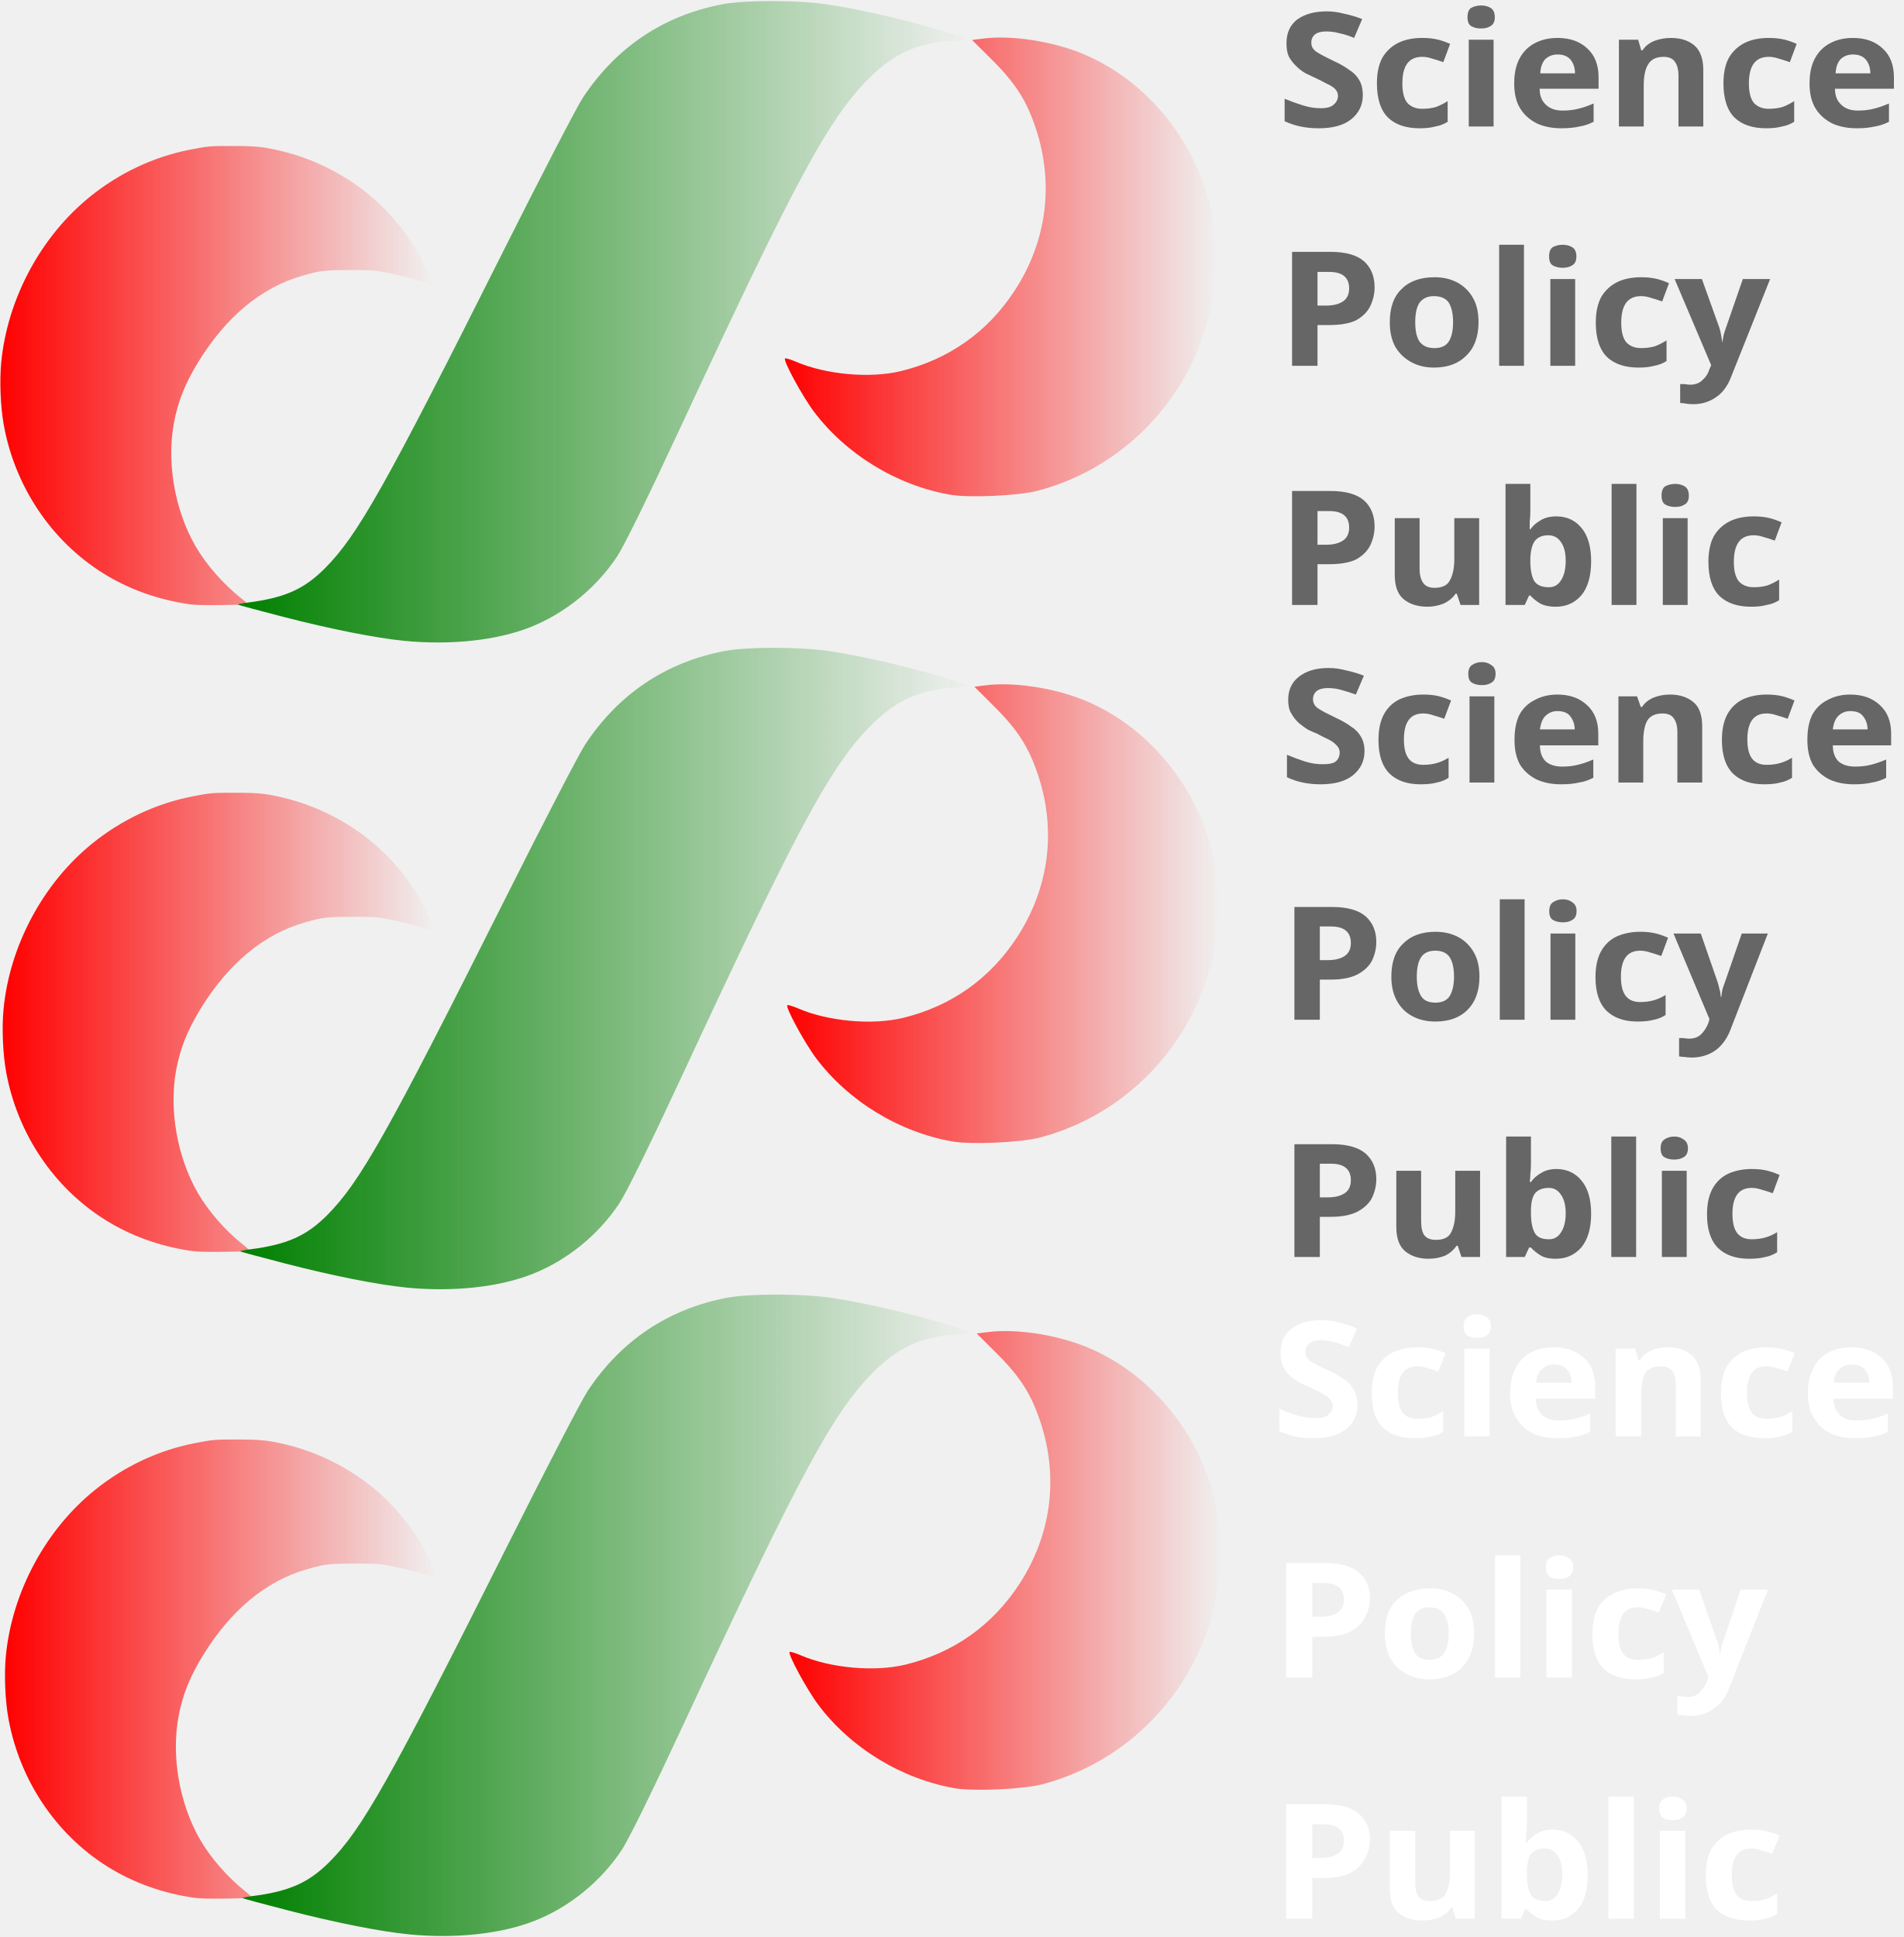
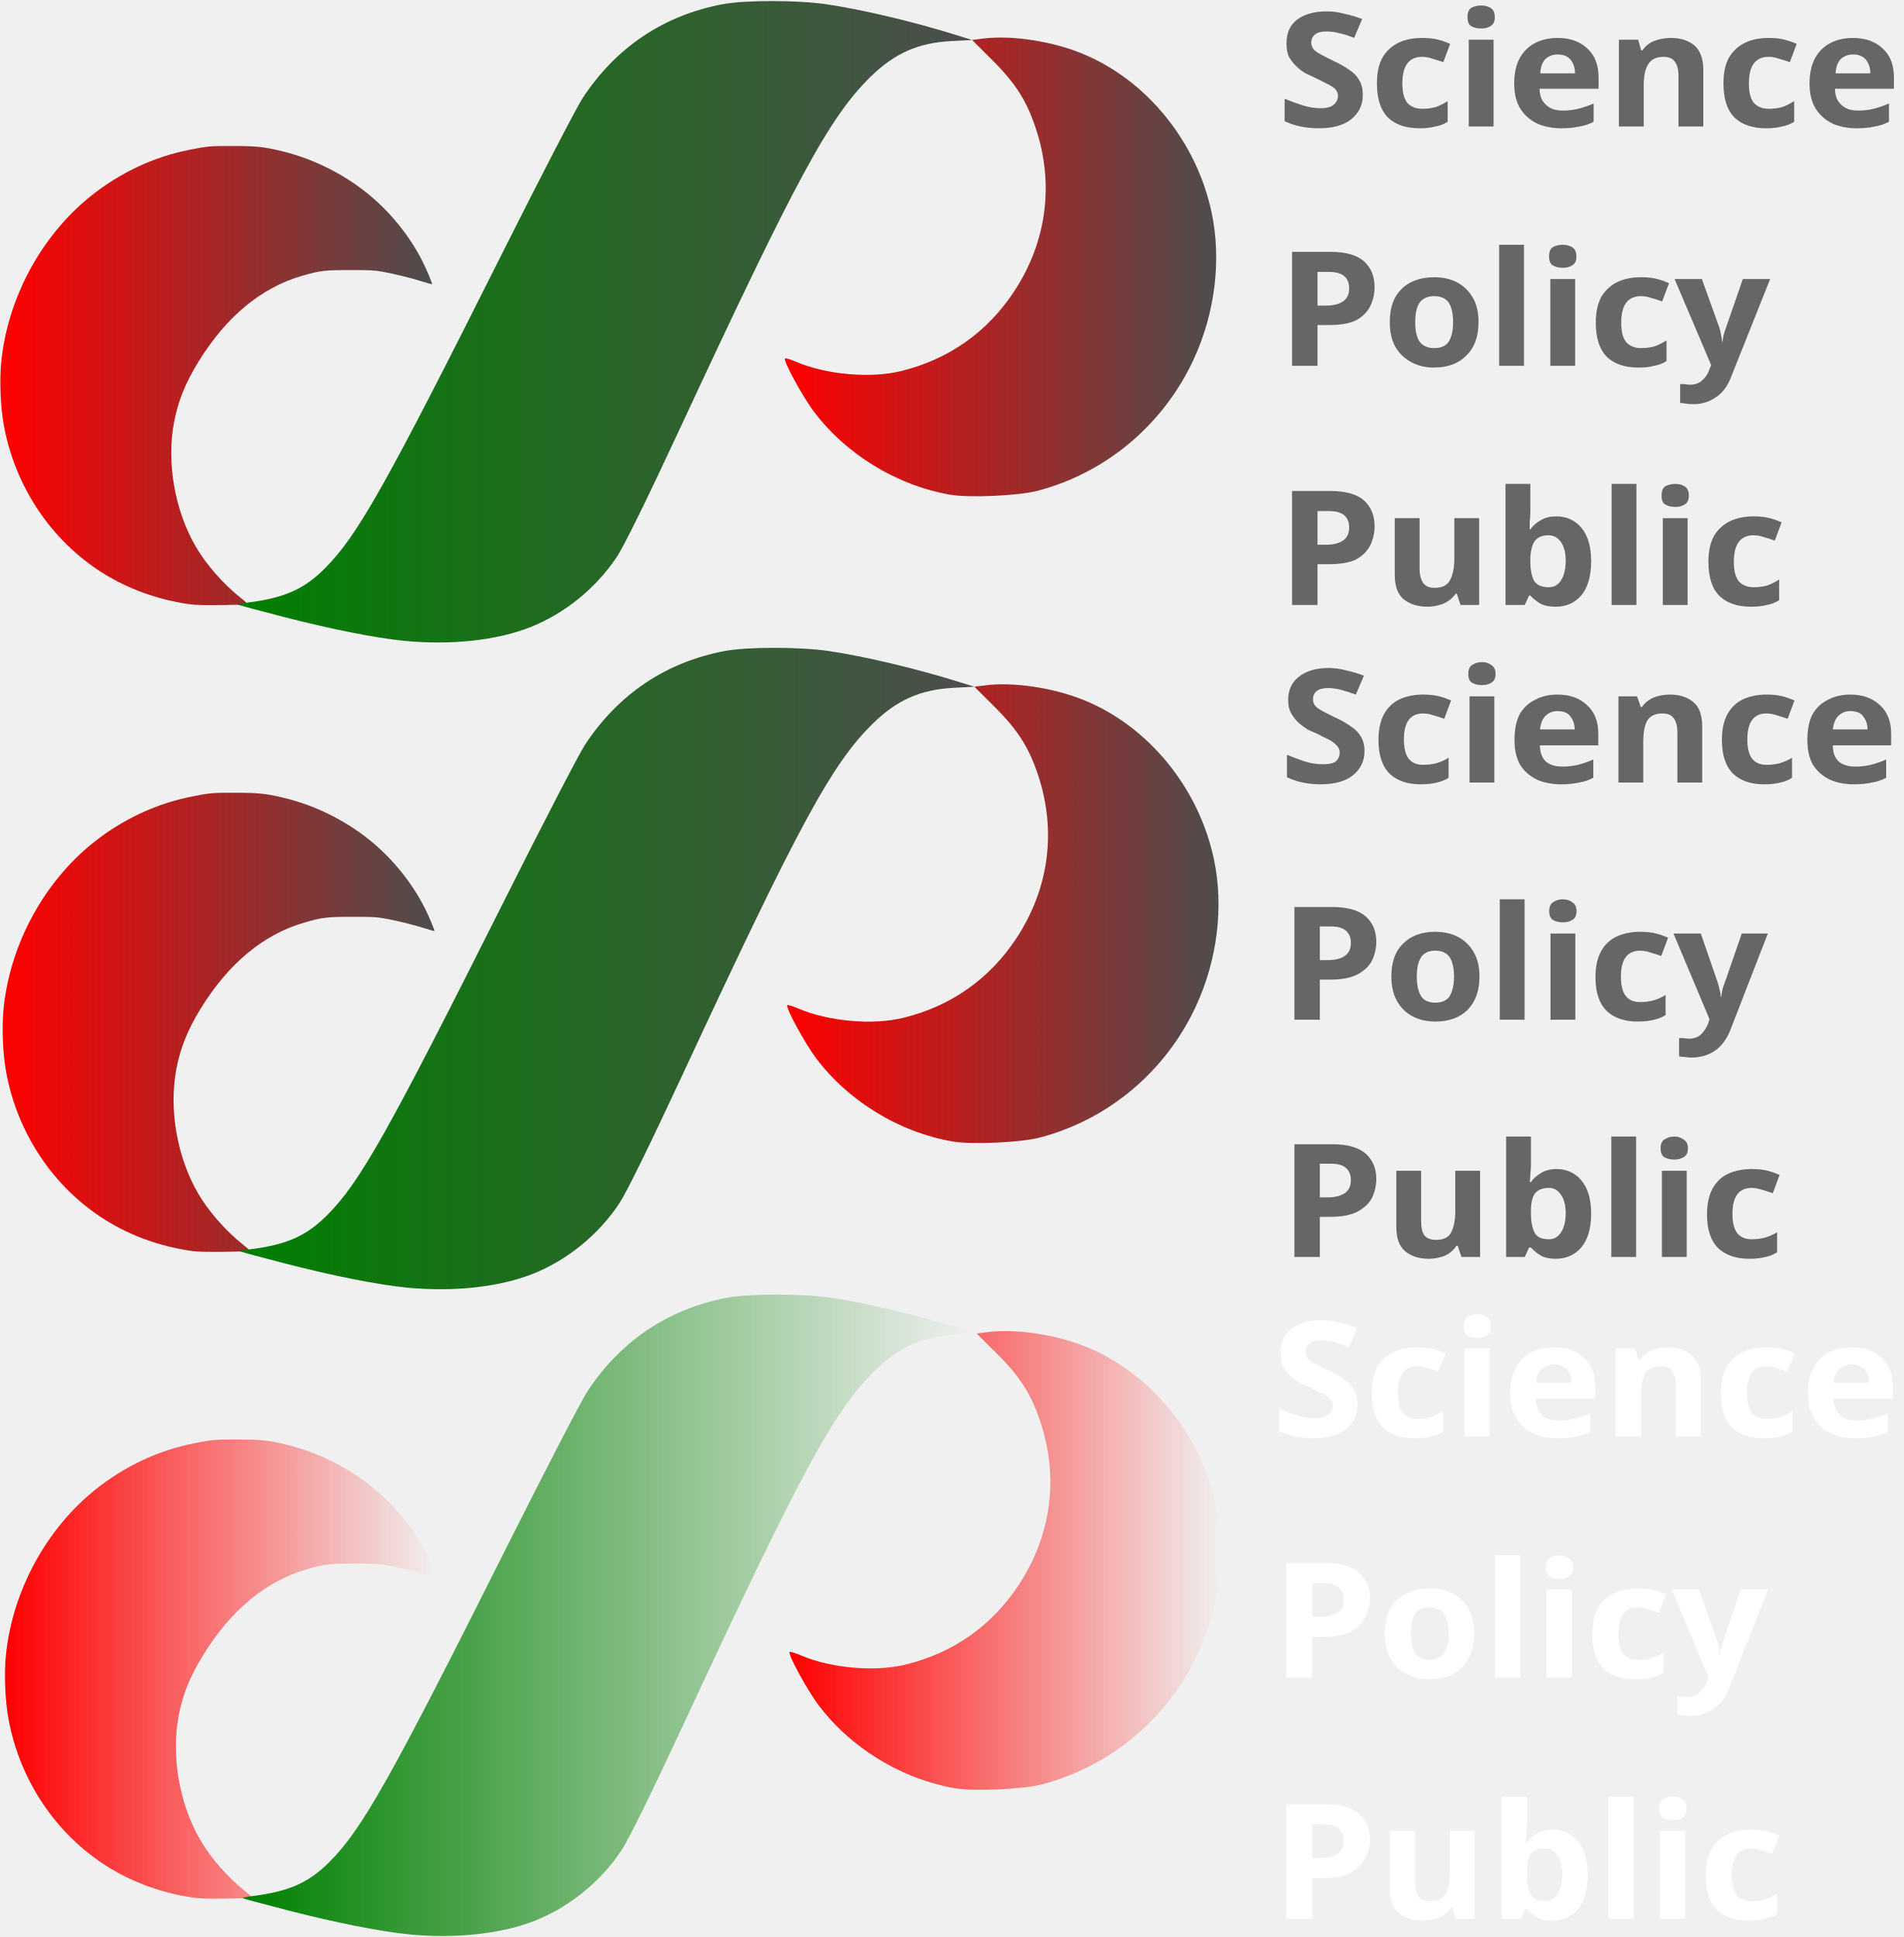
<svg xmlns="http://www.w3.org/2000/svg" xmlns:ns2="http://www.openswatchbook.org/uri/2009/osb" xmlns:xlink="http://www.w3.org/1999/xlink" width="49.134mm" height="50.006mm" viewBox="0 0 49.134 50.006" version="1.1" id="svg1217">
  <defs id="defs1211">
+     <linearGradient id="linearGradient1753">
+       <stop style="stop-color:#008000;stop-opacity:1;" offset="0" id="stop1749" />
+       <stop style="stop-color:#4d4d4d;stop-opacity:1" offset="1" id="stop1751" />
+     </linearGradient>
+     <linearGradient id="linearGradient1747">
+       <stop id="stop1743" offset="0" style="stop-color:#ff0000;stop-opacity:1;" />
+       <stop id="stop1745" offset="1" style="stop-color:#4d4d4d;stop-opacity:1" />
+     </linearGradient>
    <pattern xlink:href="#Strips1_1" id="pattern2380" patternTransform="scale(10)" />
    <linearGradient id="linearGradient2339" ns2:paint="solid">
      <stop style="stop-color:#000000;stop-opacity:1;" offset="0" id="stop2337" />
    </linearGradient>
    <linearGradient id="linearGradient2552">
      <stop style="stop-color:#ff0000;stop-opacity:1;" offset="0" id="stop2548" />
      <stop style="stop-color:#ff0000;stop-opacity:0;" offset="1" id="stop2550" />
    </linearGradient>
    <linearGradient id="linearGradient2544">
      <stop style="stop-color:#008000;stop-opacity:1;" offset="0" id="stop2540" />
      <stop style="stop-color:#008000;stop-opacity:0;" offset="1" id="stop2542" />
-     </linearGradient>
-     <linearGradient id="linearGradient2536">
-       <stop style="stop-color:#ff0000;stop-opacity:1;" offset="0" id="stop2532" />
-       <stop style="stop-color:#ff0000;stop-opacity:0;" offset="1" id="stop2534" />
    </linearGradient>
    <pattern id="Strips1_1" patternTransform="translate(0,0) scale(10,10)" height="1" width="2" patternUnits="userSpaceOnUse">
      <rect id="rect1692" height="2" width="1" y="-0.5" x="0" style="fill:black;stroke:none" />
    </pattern>
    <linearGradient id="linearGradient859">
      <stop style="stop-color:#ff0000;stop-opacity:1;" offset="0" id="stop855" />
      <stop style="stop-color:#ff0000;stop-opacity:0;" offset="1" id="stop857" />
    </linearGradient>
    <linearGradient xlink:href="#linearGradient859" id="linearGradient861" x1="34.284" y1="85.288" x2="53.92" y2="85.288" gradientUnits="userSpaceOnUse" />
    <meshgradient id="meshgradient2434" gradientUnits="userSpaceOnUse" x="91.176" y="63.817">
      <meshrow id="meshrow2436">
        <meshpatch id="meshpatch2438">
          <stop path="c 6.57,0  13.141,0  19.711,0" style="stop-color:#ffffff;stop-opacity:1" id="stop2440" />
          <stop path="c 0,6.987  0,13.974  0,20.962" style="stop-color:#ff0000;stop-opacity:1" id="stop2442" />
          <stop path="c -6.57,0  -13.141,0  -19.711,0" style="stop-color:#ffffff;stop-opacity:1" id="stop2444" />
          <stop path="c 0,-6.987  0,-13.974  0,-20.962" style="stop-color:#ff0000;stop-opacity:1" id="stop2446" />
        </meshpatch>
      </meshrow>
    </meshgradient>
-     <linearGradient xlink:href="#linearGradient2536" id="linearGradient2538" x1="55.528" y1="79.24" x2="75.198" y2="79.24" gradientUnits="userSpaceOnUse" />
-     <linearGradient xlink:href="#linearGradient2544" id="linearGradient2546" x1="66.302" y1="76.792" x2="99.751" y2="76.792" gradientUnits="userSpaceOnUse" />
-     <linearGradient xlink:href="#linearGradient2552" id="linearGradient2554" x1="91.176" y1="74.298" x2="110.887" y2="74.298" gradientUnits="userSpaceOnUse" />
+     <linearGradient xlink:href="#linearGradient1747" id="linearGradient2538" x1="55.528" y1="79.24" x2="75.198" y2="79.24" gradientUnits="userSpaceOnUse" />
+     <linearGradient xlink:href="#linearGradient1753" id="linearGradient2546" x1="66.302" y1="76.792" x2="99.751" y2="76.792" gradientUnits="userSpaceOnUse" />
+     <linearGradient xlink:href="#linearGradient1747" id="linearGradient2554" x1="91.176" y1="74.298" x2="110.887" y2="74.298" gradientUnits="userSpaceOnUse" />
    <linearGradient xlink:href="#linearGradient2552" id="linearGradient861-5" x1="34.284" y1="85.288" x2="53.92" y2="85.288" gradientUnits="userSpaceOnUse" />
-     <linearGradient xlink:href="#linearGradient2552" id="linearGradient2538-9" x1="55.528" y1="79.24" x2="75.198" y2="79.24" gradientUnits="userSpaceOnUse" />
+     <linearGradient xlink:href="#linearGradient1747" id="linearGradient2538-9" x1="55.528" y1="79.24" x2="75.198" y2="79.24" gradientUnits="userSpaceOnUse" />
    <pattern xlink:href="#Strips1_1-8" id="pattern2380-6" patternTransform="scale(10)" />
    <pattern id="Strips1_1-8" patternTransform="translate(0,0) scale(10,10)" height="1" width="2" patternUnits="userSpaceOnUse">
      <rect id="rect1692-1" height="2" width="1" y="-0.5" x="0" style="fill:black;stroke:none" />
    </pattern>
-     <linearGradient xlink:href="#linearGradient2544" id="linearGradient2546-0" x1="66.302" y1="76.792" x2="99.751" y2="76.792" gradientUnits="userSpaceOnUse" />
-     <linearGradient xlink:href="#linearGradient2552" id="linearGradient2554-1" x1="91.176" y1="74.298" x2="110.887" y2="74.298" gradientUnits="userSpaceOnUse" />
+     <linearGradient xlink:href="#linearGradient1753" id="linearGradient2546-0" x1="66.302" y1="76.792" x2="99.751" y2="76.792" gradientUnits="userSpaceOnUse" />
+     <linearGradient xlink:href="#linearGradient1747" id="linearGradient2554-1" x1="91.176" y1="74.298" x2="110.887" y2="74.298" gradientUnits="userSpaceOnUse" />
    <meshgradient id="meshgradient6225" gradientUnits="userSpaceOnUse" x="91.176" y="63.817">
      <meshrow id="meshrow6237">
        <meshpatch id="meshpatch6235">
          <stop id="stop6227" style="stop-color:#ffffff;stop-opacity:1" path="c 6.57,0  13.141,0  19.711,0" />
          <stop id="stop6229" style="stop-color:#ff0000;stop-opacity:1" path="c 0,6.987  0,13.974  0,20.962" />
          <stop id="stop6231" style="stop-color:#ffffff;stop-opacity:1" path="c -6.57,0  -13.141,0  -19.711,0" />
          <stop id="stop6233" style="stop-color:#ff0000;stop-opacity:1" path="c 0,-6.987  0,-13.974  0,-20.962" />
        </meshpatch>
      </meshrow>
    </meshgradient>
    <linearGradient xlink:href="#linearGradient2552" id="linearGradient861-5-3" x1="34.284" y1="85.288" x2="53.92" y2="85.288" gradientUnits="userSpaceOnUse" />
    <linearGradient xlink:href="#linearGradient2552" id="linearGradient2538-9-4" x1="55.528" y1="79.24" x2="75.198" y2="79.24" gradientUnits="userSpaceOnUse" />
    <pattern xlink:href="#Strips1_1-8-5" id="pattern2380-6-2" patternTransform="scale(10)" />
    <pattern id="Strips1_1-8-5" patternTransform="translate(0,0) scale(10,10)" height="1" width="2" patternUnits="userSpaceOnUse">
      <rect id="rect1692-1-8" height="2" width="1" y="-0.5" x="0" style="fill:black;stroke:none" />
    </pattern>
    <linearGradient xlink:href="#linearGradient2544" id="linearGradient2546-0-8" x1="66.302" y1="76.792" x2="99.751" y2="76.792" gradientUnits="userSpaceOnUse" />
    <linearGradient xlink:href="#linearGradient2552" id="linearGradient2554-1-2" x1="91.176" y1="74.298" x2="110.887" y2="74.298" gradientUnits="userSpaceOnUse" />
    <meshgradient id="meshgradient6344" gradientUnits="userSpaceOnUse" x="91.176" y="63.817">
      <meshrow id="meshrow6356">
        <meshpatch id="meshpatch6354">
          <stop path="c 6.57,0  13.141,0  19.711,0" style="stop-color:#ffffff;stop-opacity:1" id="stop6346" />
          <stop path="c 0,6.987  0,13.974  0,20.962" style="stop-color:#ff0000;stop-opacity:1" id="stop6348" />
          <stop path="c -6.57,0  -13.141,0  -19.711,0" style="stop-color:#ffffff;stop-opacity:1" id="stop6350" />
          <stop path="c 0,-6.987  0,-13.974  0,-20.962" style="stop-color:#ff0000;stop-opacity:1" id="stop6352" />
        </meshpatch>
      </meshrow>
    </meshgradient>
  </defs>
  <g id="layer1" transform="translate(-71.43074,-62.50027)">
    <g id="g1796-2" transform="matrix(0.5675448,0,0,0.5675448,57.94158,46.4945)" style="fill:url(#linearGradient861-5);fill-opacity:1" />
    <flowRoot xml:space="preserve" id="flowRoot2556-9" style="font-style:normal;font-weight:normal;font-size:26.667px;line-height:1.25;font-family:sans-serif;letter-spacing:0px;word-spacing:0px;fill:#000000;fill-opacity:1;stroke:none" transform="matrix(0.1501629,0,0,0.1501629,71.49991,79.22436)">
      <flowRegion id="flowRegion2558-2" style="font-size:26.667px">
        <rect id="rect2560-2" width="100.714" height="110.714" x="210.357" y="0.27" style="font-size:26.667px" />
      </flowRegion>
      <flowPara id="flowPara2562-3">Science</flowPara>
    </flowRoot>
    <g id="g1796-2-2" transform="matrix(0.5675448,0,0,0.5675448,58.00123,63.19136)" style="fill:url(#linearGradient861-5-3);fill-opacity:1" />
    <flowRoot xml:space="preserve" id="flowRoot2556-9-4" style="font-style:normal;font-weight:normal;font-size:26.667px;line-height:1.25;font-family:sans-serif;letter-spacing:0px;word-spacing:0px;fill:#000000;fill-opacity:1;stroke:none" transform="matrix(0.1501629,0,0,0.1501629,71.55957,95.92122)">
      <flowRegion id="flowRegion2558-2-5" style="font-size:26.667px">
        <rect id="rect2560-2-1" width="100.714" height="110.714" x="210.357" y="0.27" style="font-size:26.667px" />
      </flowRegion>
      <flowPara id="flowPara2562-3-7">Science</flowPara>
    </flowRoot>
    <g id="g1796" transform="matrix(0.5675448,0,0,0.5675448,57.88192,29.79764)" style="fill:url(#linearGradient861);fill-opacity:1" />
    <g id="g2396" transform="matrix(0.5675448,0,0,0.5675448,39.916,27.22342)">
      <path style="fill:url(#linearGradient2538);fill-opacity:1;stroke:url(#pattern2380);stroke-width:0.033;stroke-opacity:0" d="M 64.153,89.643 C 62.713,89.438 61.369,88.955 60.203,88.223 57.859,86.752 56.217,84.3 55.704,81.508 c -0.153,-0.834 -0.202,-2.027 -0.119,-2.876 0.285,-2.903 1.812,-5.74 4.061,-7.547 1.33,-1.069 2.879,-1.796 4.51,-2.117 0.833,-0.164 0.924,-0.172 1.969,-0.17 1.076,0.002 1.391,0.035 2.211,0.232 1.391,0.333 2.764,1.008 3.886,1.91 1.03,0.828 1.926,1.93 2.513,3.088 0.189,0.373 0.468,1.036 0.446,1.059 -0.006,0.006 -0.212,-0.051 -0.457,-0.127 -0.573,-0.177 -1.246,-0.342 -1.788,-0.44 -0.389,-0.07 -0.528,-0.077 -1.481,-0.078 -1.157,-2.33e-4 -1.371,0.025 -2.168,0.254 -1.879,0.539 -3.477,1.865 -4.749,3.94 -0.586,0.956 -0.914,1.776 -1.096,2.739 -0.345,1.822 0.035,4 0.981,5.63 0.482,0.831 1.242,1.701 2.049,2.345 0.271,0.216 0.327,0.276 0.281,0.295 -0.032,0.014 -0.554,0.029 -1.16,0.035 -0.822,0.008 -1.187,-0.002 -1.437,-0.037 z" id="path1781" />
      <path style="fill:url(#linearGradient2546);fill-opacity:1;stroke:#000000;stroke-width:0.094;stroke-opacity:0" d="m 73.912,91.306 c -1.276,-0.123 -3.332,-0.531 -5.499,-1.09 -1.117,-0.288 -2.046,-0.539 -2.064,-0.557 -0.018,-0.018 0.173,-0.059 0.425,-0.09 1.684,-0.211 2.577,-0.605 3.524,-1.553 1.492,-1.494 2.756,-3.738 8.066,-14.326 1.746,-3.482 3.397,-6.669 3.669,-7.081 1.514,-2.3 3.677,-3.752 6.347,-4.258 1.027,-0.195 3.42,-0.194 4.749,0.002 1.613,0.238 3.953,0.793 5.9,1.401 l 0.709,0.221 -0.945,0.05 c -1.52,0.08 -2.595,0.56 -3.7,1.652 -1.857,1.836 -3.352,4.598 -8.626,15.941 -1.5,3.225 -2.556,5.375 -2.881,5.864 -0.95,1.428 -2.372,2.583 -3.942,3.204 -1.523,0.602 -3.599,0.827 -5.731,0.621 z" id="path1791" />
      <path style="fill:url(#linearGradient2554);fill-opacity:1;stroke:url(#meshgradient2434);stroke-width:0.094;stroke-opacity:0" d="m 98.711,84.655 c -2.413,-0.431 -4.704,-1.834 -6.168,-3.777 -0.518,-0.688 -1.406,-2.322 -1.312,-2.416 0.025,-0.025 0.254,0.044 0.508,0.153 1.359,0.584 3.37,0.762 4.762,0.422 2.181,-0.532 3.946,-1.78 5.17,-3.654 1.464,-2.243 1.806,-4.86 0.964,-7.39 -0.419,-1.261 -0.925,-2.054 -1.978,-3.103 l -0.919,-0.916 0.524,-0.065 c 1.268,-0.158 3.087,0.117 4.461,0.676 2.942,1.197 5.228,3.999 5.911,7.248 0.452,2.151 0.157,4.558 -0.818,6.669 -1.369,2.963 -3.974,5.158 -7.093,5.978 -0.883,0.232 -3.143,0.331 -4.01,0.176 z" id="path1789" />
    </g>
    <flowRoot xml:space="preserve" id="flowRoot2556" style="font-style:normal;font-weight:normal;font-size:26.667px;line-height:1.25;font-family:sans-serif;letter-spacing:0px;word-spacing:0px;fill:#000000;fill-opacity:1;stroke:none" transform="matrix(0.1501629,0,0,0.1501629,71.44025,62.5275)">
      <flowRegion id="flowRegion2558" style="font-size:26.667px">
        <rect id="rect2560" width="100.714" height="110.714" x="210.357" y="0.27" style="font-size:26.667px" />
      </flowRegion>
      <flowPara id="flowPara2562">Science</flowPara>
    </flowRoot>
    <text xml:space="preserve" style="font-style:normal;font-weight:normal;font-size:6.331px;line-height:1;font-family:sans-serif;letter-spacing:0px;word-spacing:0px;fill:#666666;fill-opacity:1;fill-rule:nonzero;stroke:none;stroke-width:0.158;paint-order:stroke fill markers" x="101.851" y="67.41" id="text2566" transform="scale(1.024994,0.9756155)">
      <tspan x="101.851" y="67.41" style="font-style:normal;font-variant:normal;font-weight:bold;font-stretch:normal;font-size:4.221px;line-height:1;font-family:'Noto Sans';-inkscape-font-specification:'Noto Sans Bold';fill:#666666;fill-opacity:1;fill-rule:nonzero;stroke-width:0.158;paint-order:stroke fill markers" id="tspan2568">Science</tspan>
      <tspan x="101.851" y="73.741" style="font-style:normal;font-variant:normal;font-weight:bold;font-stretch:normal;font-size:4.221px;line-height:1;font-family:'Noto Sans';-inkscape-font-specification:'Noto Sans Bold';fill:#666666;fill-opacity:1;fill-rule:nonzero;stroke-width:0.158;paint-order:stroke fill markers" id="tspan2572">Policy</tspan>
      <tspan x="101.851" y="80.072" style="font-style:normal;font-variant:normal;font-weight:bold;font-stretch:normal;font-size:4.221px;line-height:1;font-family:'Noto Sans';-inkscape-font-specification:'Noto Sans Bold';fill:#666666;fill-opacity:1;fill-rule:nonzero;stroke-width:0.158;paint-order:stroke fill markers" id="tspan2574">Public</tspan>
    </text>
    <g id="g2396-5" transform="matrix(0.5675448,0,0,0.5675448,39.97566,43.92028)">
      <path style="fill:url(#linearGradient2538-9);fill-opacity:1;stroke:url(#pattern2380-6);stroke-width:0.033;stroke-opacity:0" d="M 64.153,89.643 C 62.713,89.438 61.369,88.955 60.203,88.223 57.859,86.752 56.217,84.3 55.704,81.508 c -0.153,-0.834 -0.202,-2.027 -0.119,-2.876 0.285,-2.903 1.812,-5.74 4.061,-7.547 1.33,-1.069 2.879,-1.796 4.51,-2.117 0.833,-0.164 0.924,-0.172 1.969,-0.17 1.076,0.002 1.391,0.035 2.211,0.232 1.391,0.333 2.764,1.008 3.886,1.91 1.03,0.828 1.926,1.93 2.513,3.088 0.189,0.373 0.468,1.036 0.446,1.059 -0.006,0.006 -0.212,-0.051 -0.457,-0.127 -0.573,-0.177 -1.246,-0.342 -1.788,-0.44 -0.389,-0.07 -0.528,-0.077 -1.481,-0.078 -1.157,-2.33e-4 -1.371,0.025 -2.168,0.254 -1.879,0.539 -3.477,1.865 -4.749,3.94 -0.586,0.956 -0.914,1.776 -1.096,2.739 -0.345,1.822 0.035,4 0.981,5.63 0.482,0.831 1.242,1.701 2.049,2.345 0.271,0.216 0.327,0.276 0.281,0.295 -0.032,0.014 -0.554,0.029 -1.16,0.035 -0.822,0.008 -1.187,-0.002 -1.437,-0.037 z" id="path1781-6" />
      <path style="fill:url(#linearGradient2546-0);fill-opacity:1;stroke:#000000;stroke-width:0.094;stroke-opacity:0" d="m 73.912,91.306 c -1.276,-0.123 -3.332,-0.531 -5.499,-1.09 -1.117,-0.288 -2.046,-0.539 -2.064,-0.557 -0.018,-0.018 0.173,-0.059 0.425,-0.09 1.684,-0.211 2.577,-0.605 3.524,-1.553 1.492,-1.494 2.756,-3.738 8.066,-14.326 1.746,-3.482 3.397,-6.669 3.669,-7.081 1.514,-2.3 3.677,-3.752 6.347,-4.258 1.027,-0.195 3.42,-0.194 4.749,0.002 1.613,0.238 3.953,0.793 5.9,1.401 l 0.709,0.221 -0.945,0.05 c -1.52,0.08 -2.595,0.56 -3.7,1.652 -1.857,1.836 -3.352,4.598 -8.626,15.941 -1.5,3.225 -2.556,5.375 -2.881,5.864 -0.95,1.428 -2.372,2.583 -3.942,3.204 -1.523,0.602 -3.599,0.827 -5.731,0.621 z" id="path1791-2" />
      <path style="fill:url(#linearGradient2554-1);fill-opacity:1;stroke:url(#meshgradient6225);stroke-width:0.094;stroke-opacity:0" d="m 98.711,84.655 c -2.413,-0.431 -4.704,-1.834 -6.168,-3.777 -0.518,-0.688 -1.406,-2.322 -1.312,-2.416 0.025,-0.025 0.254,0.044 0.508,0.153 1.359,0.584 3.37,0.762 4.762,0.422 2.181,-0.532 3.946,-1.78 5.17,-3.654 1.464,-2.243 1.806,-4.86 0.964,-7.39 -0.419,-1.261 -0.925,-2.054 -1.978,-3.103 l -0.919,-0.916 0.524,-0.065 c 1.268,-0.158 3.087,0.117 4.461,0.676 2.942,1.197 5.228,3.999 5.911,7.248 0.452,2.151 0.157,4.558 -0.818,6.669 -1.369,2.963 -3.974,5.158 -7.093,5.978 -0.883,0.232 -3.143,0.331 -4.01,0.176 z" id="path1789-9" />
    </g>
    <text xml:space="preserve" style="font-style:normal;font-weight:normal;font-size:6.277px;line-height:1;font-family:sans-serif;letter-spacing:0px;word-spacing:0px;fill:#666666;fill-opacity:1;fill-rule:nonzero;stroke:none;stroke-width:0.157;paint-order:stroke fill markers" x="101.911" y="84.771" id="text2566-1" transform="scale(1.024994,0.9756155)">
      <tspan x="101.911" y="84.771" style="font-style:normal;font-variant:normal;font-weight:bold;font-stretch:normal;font-size:4.185px;line-height:1;font-family:'Noto Sans';-inkscape-font-specification:'Noto Sans Bold';fill:#666666;fill-opacity:1;fill-rule:nonzero;stroke-width:0.157;paint-order:stroke fill markers" id="tspan2568-4">Science</tspan>
      <tspan x="101.911" y="91.048" style="font-style:normal;font-variant:normal;font-weight:bold;font-stretch:normal;font-size:4.185px;line-height:1;font-family:'Noto Sans';-inkscape-font-specification:'Noto Sans Bold';fill:#666666;fill-opacity:1;fill-rule:nonzero;stroke-width:0.157;paint-order:stroke fill markers" id="tspan2572-2">Policy</tspan>
      <tspan x="101.911" y="97.326" style="font-style:normal;font-variant:normal;font-weight:bold;font-stretch:normal;font-size:4.185px;line-height:1;font-family:'Noto Sans';-inkscape-font-specification:'Noto Sans Bold';fill:#666666;fill-opacity:1;fill-rule:nonzero;stroke-width:0.157;paint-order:stroke fill markers" id="tspan2574-0">Public</tspan>
    </text>
    <g id="g2396-5-4" transform="matrix(0.5675448,0,0,0.5675448,40.03532,60.61714)">
      <path style="fill:url(#linearGradient2538-9-4);fill-opacity:1;stroke:url(#pattern2380-6-2);stroke-width:0.033;stroke-opacity:0" d="M 64.153,89.643 C 62.713,89.438 61.369,88.955 60.203,88.223 57.859,86.752 56.217,84.3 55.704,81.508 c -0.153,-0.834 -0.202,-2.027 -0.119,-2.876 0.285,-2.903 1.812,-5.74 4.061,-7.547 1.33,-1.069 2.879,-1.796 4.51,-2.117 0.833,-0.164 0.924,-0.172 1.969,-0.17 1.076,0.002 1.391,0.035 2.211,0.232 1.391,0.333 2.764,1.008 3.886,1.91 1.03,0.828 1.926,1.93 2.513,3.088 0.189,0.373 0.468,1.036 0.446,1.059 -0.006,0.006 -0.212,-0.051 -0.457,-0.127 -0.573,-0.177 -1.246,-0.342 -1.788,-0.44 -0.389,-0.07 -0.528,-0.077 -1.481,-0.078 -1.157,-2.33e-4 -1.371,0.025 -2.168,0.254 -1.879,0.539 -3.477,1.865 -4.749,3.94 -0.586,0.956 -0.914,1.776 -1.096,2.739 -0.345,1.822 0.035,4 0.981,5.63 0.482,0.831 1.242,1.701 2.049,2.345 0.271,0.216 0.327,0.276 0.281,0.295 -0.032,0.014 -0.554,0.029 -1.16,0.035 -0.822,0.008 -1.187,-0.002 -1.437,-0.037 z" id="path1781-6-4" />
      <path style="fill:url(#linearGradient2546-0-8);fill-opacity:1;stroke:#000000;stroke-width:0.094;stroke-opacity:0" d="m 73.912,91.306 c -1.276,-0.123 -3.332,-0.531 -5.499,-1.09 -1.117,-0.288 -2.046,-0.539 -2.064,-0.557 -0.018,-0.018 0.173,-0.059 0.425,-0.09 1.684,-0.211 2.577,-0.605 3.524,-1.553 1.492,-1.494 2.756,-3.738 8.066,-14.326 1.746,-3.482 3.397,-6.669 3.669,-7.081 1.514,-2.3 3.677,-3.752 6.347,-4.258 1.027,-0.195 3.42,-0.194 4.749,0.002 1.613,0.238 3.953,0.793 5.9,1.401 l 0.709,0.221 -0.945,0.05 c -1.52,0.08 -2.595,0.56 -3.7,1.652 -1.857,1.836 -3.352,4.598 -8.626,15.941 -1.5,3.225 -2.556,5.375 -2.881,5.864 -0.95,1.428 -2.372,2.583 -3.942,3.204 -1.523,0.602 -3.599,0.827 -5.731,0.621 z" id="path1791-2-3" />
      <path style="fill:url(#linearGradient2554-1-2);fill-opacity:1;stroke:url(#meshgradient6344);stroke-width:0.094;stroke-opacity:0" d="m 98.711,84.655 c -2.413,-0.431 -4.704,-1.834 -6.168,-3.777 -0.518,-0.688 -1.406,-2.322 -1.312,-2.416 0.025,-0.025 0.254,0.044 0.508,0.153 1.359,0.584 3.37,0.762 4.762,0.422 2.181,-0.532 3.946,-1.78 5.17,-3.654 1.464,-2.243 1.806,-4.86 0.964,-7.39 -0.419,-1.261 -0.925,-2.054 -1.978,-3.103 l -0.919,-0.916 0.524,-0.065 c 1.268,-0.158 3.087,0.117 4.461,0.676 2.942,1.197 5.228,3.999 5.911,7.248 0.452,2.151 0.157,4.558 -0.818,6.669 -1.369,2.963 -3.974,5.158 -7.093,5.978 -0.883,0.232 -3.143,0.331 -4.01,0.176 z" id="path1789-9-3" />
    </g>
    <text xml:space="preserve" style="font-style:normal;font-weight:normal;font-size:6.381px;line-height:1;font-family:sans-serif;letter-spacing:0px;word-spacing:0px;fill:#666666;fill-opacity:1;fill-rule:nonzero;stroke:none;stroke-width:0.16;paint-order:stroke fill markers" x="101.705" y="102.075" id="text2566-1-8" transform="scale(1.024994,0.9756155)">
      <tspan x="101.705" y="102.075" style="font-style:normal;font-variant:normal;font-weight:bold;font-stretch:normal;font-size:4.254px;line-height:1;font-family:'Noto Sans';-inkscape-font-specification:'Noto Sans Bold';fill:#ffffff;fill-opacity:1;fill-rule:nonzero;stroke-width:0.16;paint-order:stroke fill markers" id="tspan2568-4-8">Science</tspan>
      <tspan x="101.705" y="108.456" style="font-style:normal;font-variant:normal;font-weight:bold;font-stretch:normal;font-size:4.254px;line-height:1;font-family:'Noto Sans';-inkscape-font-specification:'Noto Sans Bold';fill:#ffffff;fill-opacity:1;fill-rule:nonzero;stroke-width:0.16;paint-order:stroke fill markers" id="tspan2572-2-9">Policy</tspan>
      <tspan x="101.705" y="114.838" style="font-style:normal;font-variant:normal;font-weight:bold;font-stretch:normal;font-size:4.254px;line-height:1;font-family:'Noto Sans';-inkscape-font-specification:'Noto Sans Bold';fill:#ffffff;fill-opacity:1;fill-rule:nonzero;stroke-width:0.16;paint-order:stroke fill markers" id="tspan2574-0-9">Public</tspan>
    </text>
  </g>
</svg>
